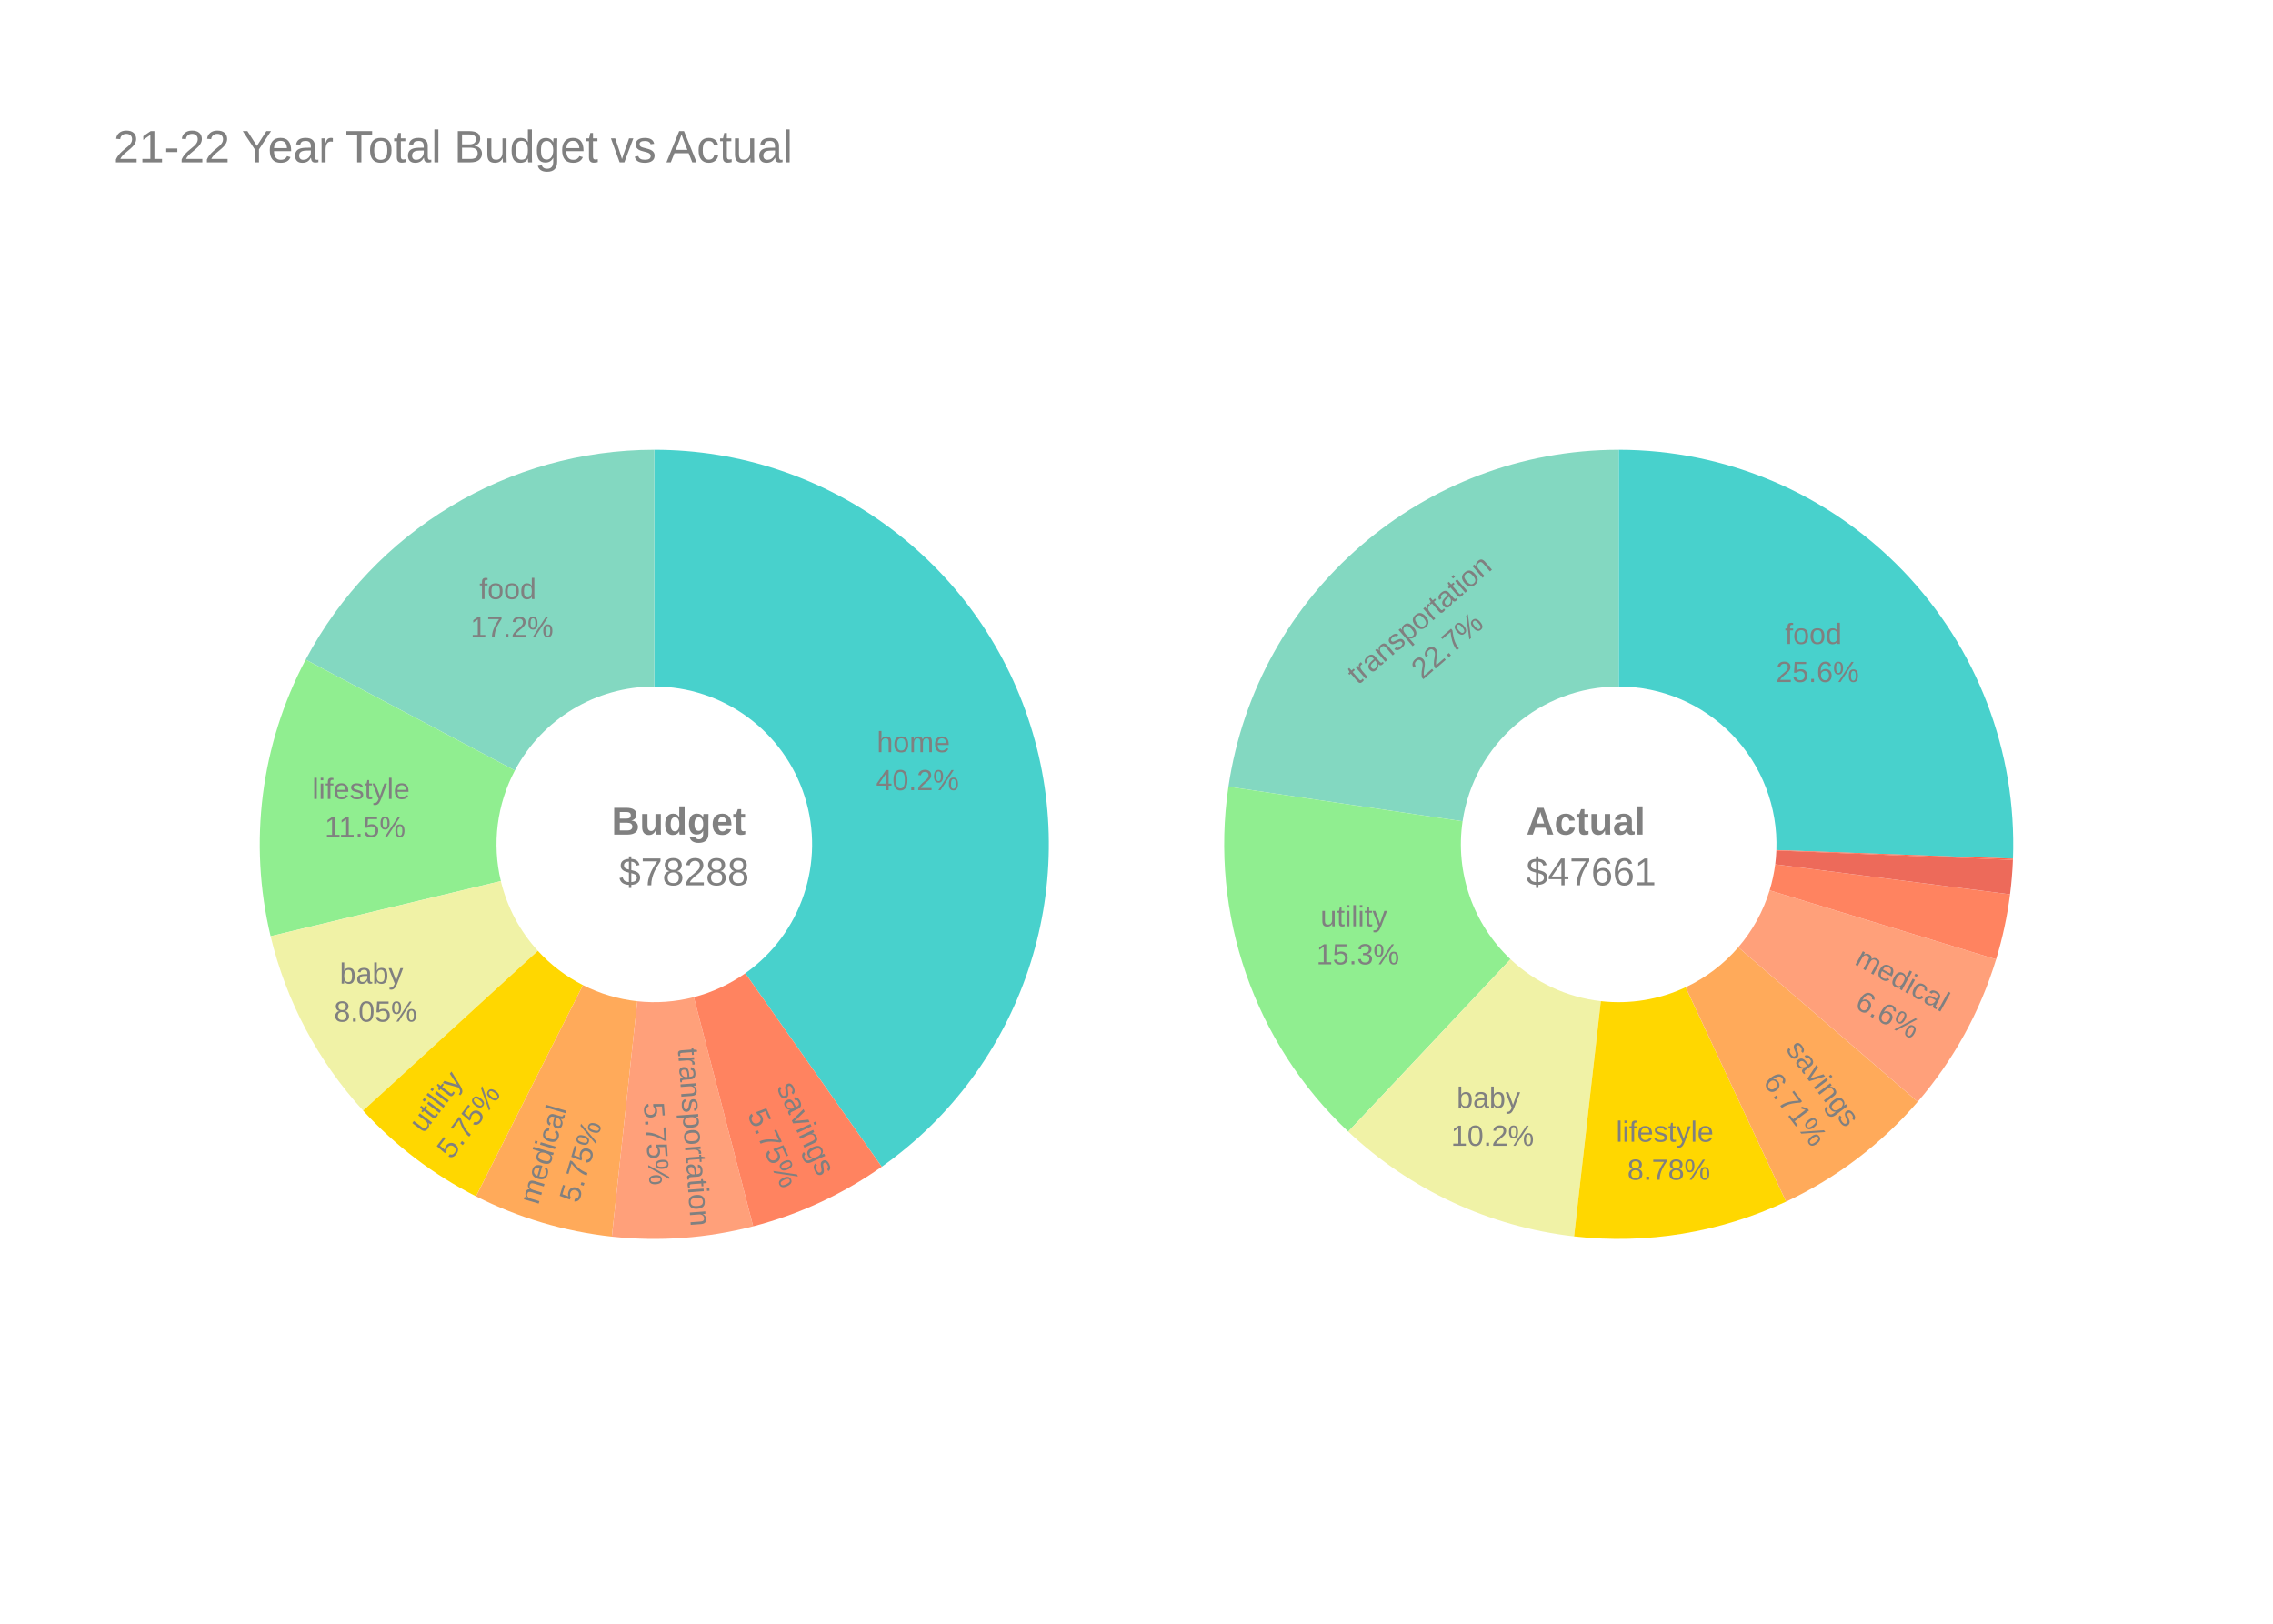
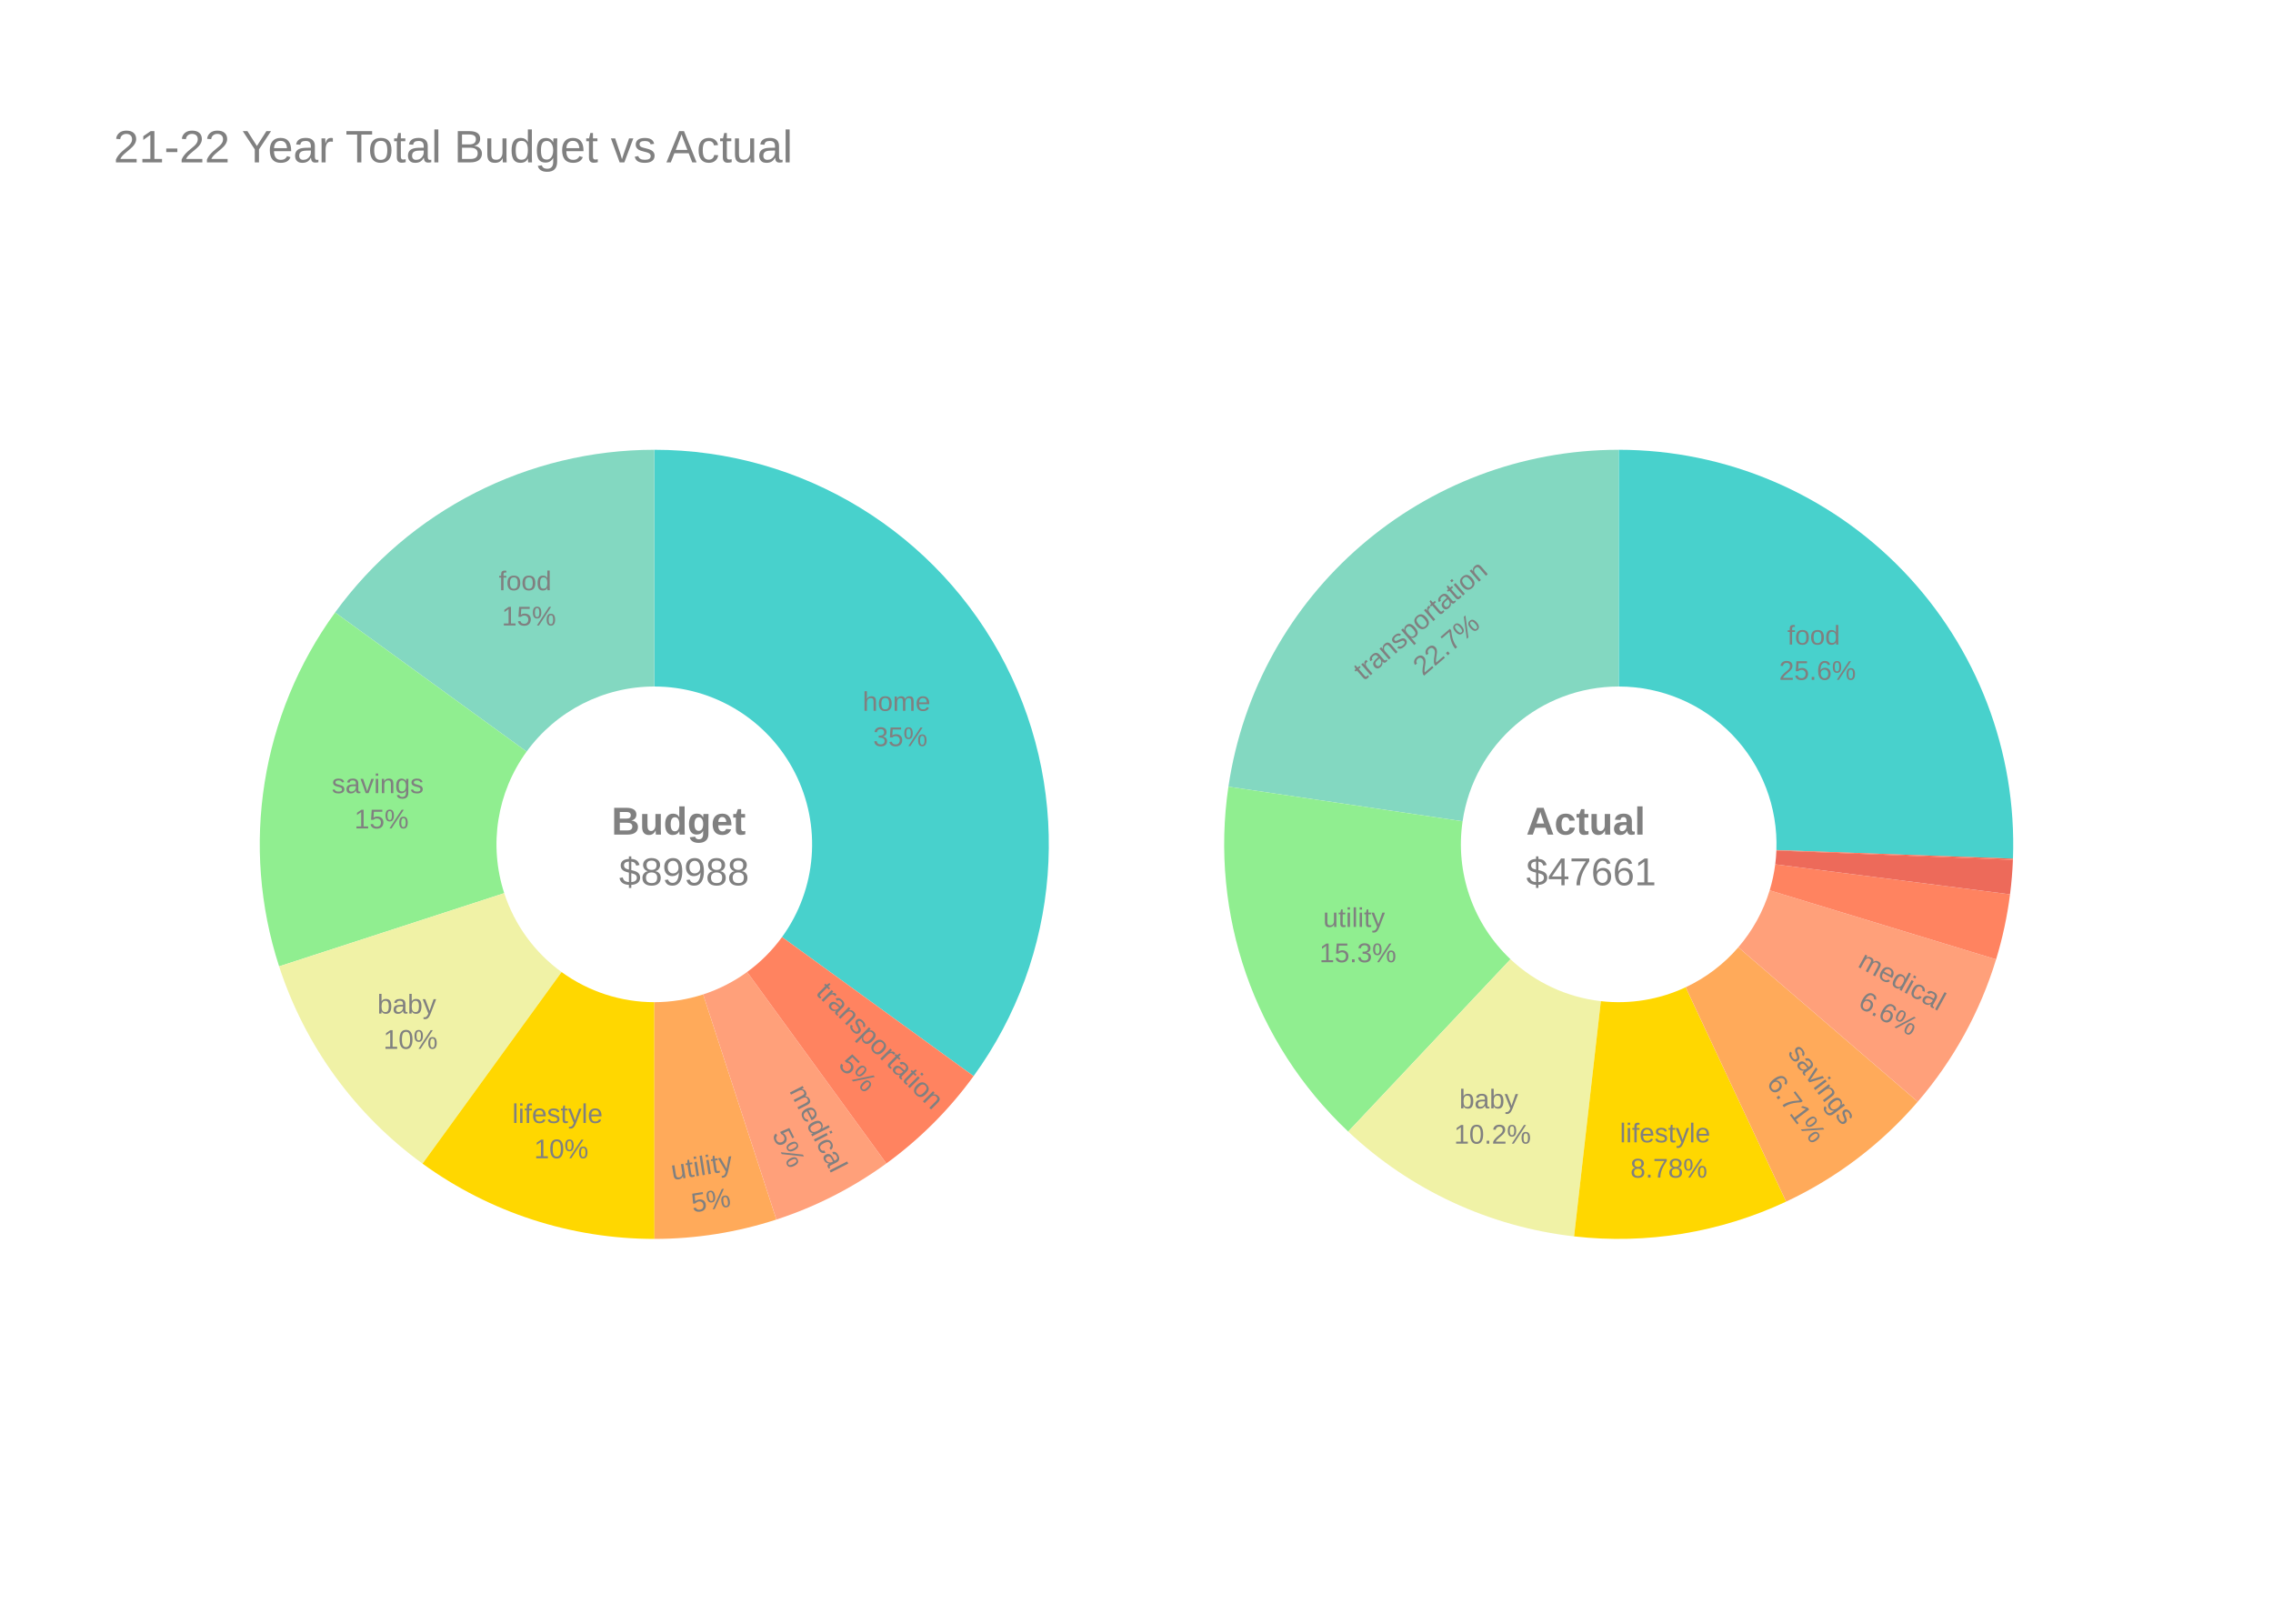
<svg xmlns="http://www.w3.org/2000/svg" class="main-svg" width="700" height="500" style="" viewBox="0 0 700 500">
  <rect x="0" y="0" width="700" height="500" style="fill: rgb(255, 255, 255); fill-opacity: 1;" />
-   <defs id="defs-2b5521">
+   <defs id="defs-152a0b">
    <g class="clips" />
    <g class="gradients" />
    <g class="patterns" />
  </defs>
  <g class="bglayer" />
  <g class="layer-below">
    <g class="imagelayer" />
    <g class="shapelayer" />
  </g>
  <g class="cartesianlayer" />
  <g class="polarlayer" />
  <g class="smithlayer" />
  <g class="ternarylayer" />
  <g class="geolayer" />
  <g class="funnelarealayer" />
  <g class="pielayer">
    <g class="trace" stroke-linejoin="round" style="opacity: 1;">
      <g class="slice">
-         <path class="surface" d="M229.518,299.711a48.6,48.6 0 0 0 -28.018,-88.311l0,-72.9a121.5,121.5 0 0 1 70.046,220.777Z" style="pointer-events: all; stroke-width: 0; fill: rgb(72, 209, 204); fill-opacity: 1; stroke: rgb(68, 68, 68); stroke-opacity: 1;" />
-         <g class="slicetext">
-           <text data-notex="1" class="slicetext" transform="translate(282.5677,231.6104)scale(0.7508924)" text-anchor="middle" x="0" y="0" style="font-family: Arial; font-size: 12px; fill: rgb(128, 128, 128); fill-opacity: 1; white-space: pre;">
+         <path class="surface" d="M240.834,288.545a48.6,48.6 0 0 0 -39.334,-77.145l0,-72.9a121.5,121.5 0 0 1 98.334,192.862Z" style="pointer-events: all; stroke-width: 0; fill: rgb(72, 209, 204); fill-opacity: 1; stroke: rgb(68, 68, 68); stroke-opacity: 1;" />
+         <g class="slicetext">
+           <text data-notex="1" class="slicetext" transform="translate(277.2696,218.8931)scale(0.69609)" text-anchor="middle" x="0" y="0" style="font-family: Arial; font-size: 12px; fill: rgb(128, 128, 128); fill-opacity: 1; white-space: pre;">
            <tspan class="line" dy="0em" x="0" y="0">home</tspan>
-             <tspan class="line" dy="1.3em" x="0" y="0">40.2%</tspan>
-           </text>
-         </g>
-       </g>
-       <g class="slice">
-         <path class="surface" d="M201.5,211.4a48.6,48.6 0 0 0 -42.942,25.842l-64.414,-34.136a121.5,121.5 0 0 1 107.356,-64.606Z" style="pointer-events: all; stroke-width: 0; fill: rgb(131, 216, 193); fill-opacity: 1; stroke: rgb(68, 68, 68); stroke-opacity: 1;" />
-         <g class="slicetext">
-           <text data-notex="1" class="slicetext" transform="translate(157.6461,184.4588)scale(0.7508924)" text-anchor="middle" x="0" y="0" style="font-family: Arial; font-size: 12px; fill: rgb(128, 128, 128); fill-opacity: 1; white-space: pre;">
+             <tspan class="line" dy="1.3em" x="0" y="0">35%</tspan>
+           </text>
+         </g>
+       </g>
+       <g class="slice">
+         <path class="surface" d="M201.5,211.4a48.6,48.6 0 0 0 -39.322,20.039l-58.983,-42.842a121.5,121.5 0 0 1 98.305,-50.096Z" style="pointer-events: all; stroke-width: 0; fill: rgb(131, 216, 193); fill-opacity: 1; stroke: rgb(68, 68, 68); stroke-opacity: 1;" />
+         <g class="slicetext">
+           <text data-notex="1" class="slicetext" transform="translate(162.8833,181.7479)scale(0.69609)" text-anchor="middle" x="0" y="0" style="font-family: Arial; font-size: 12px; fill: rgb(128, 128, 128); fill-opacity: 1; white-space: pre;">
            <tspan class="line" dy="0em" x="0" y="0">food</tspan>
-             <tspan class="line" dy="1.3em" x="0" y="0">17.2%</tspan>
-           </text>
-         </g>
-       </g>
-       <g class="slice">
-         <path class="surface" d="M158.558,237.242a48.6,48.6 0 0 0 -4.322,34.073l-70.896,16.974a121.5,121.5 0 0 1 10.805,-85.183Z" style="pointer-events: all; stroke-width: 0; fill: rgb(144, 238, 144); fill-opacity: 1; stroke: rgb(68, 68, 68); stroke-opacity: 1;" />
-         <g class="slicetext">
-           <text data-notex="1" class="slicetext" transform="translate(112.4369,246.0342)scale(0.7508924)" text-anchor="middle" x="0" y="0" style="font-family: Arial; font-size: 12px; fill: rgb(128, 128, 128); fill-opacity: 1; white-space: pre;">
+             <tspan class="line" dy="1.3em" x="0" y="0">15%</tspan>
+           </text>
+         </g>
+       </g>
+       <g class="slice">
+         <path class="surface" d="M162.178,231.439a48.6,48.6 0 0 0 -6.896,43.591l-69.326,22.545a121.5,121.5 0 0 1 17.239,-108.978Z" style="pointer-events: all; stroke-width: 0; fill: rgb(144, 238, 144); fill-opacity: 1; stroke: rgb(68, 68, 68); stroke-opacity: 1;" />
+         <g class="slicetext">
+           <text data-notex="1" class="slicetext" transform="translate(117.4946,244.2367)scale(0.69609)" text-anchor="middle" x="0" y="0" style="font-family: Arial; font-size: 12px; fill: rgb(128, 128, 128); fill-opacity: 1; white-space: pre;">
+             <tspan class="line" dy="0em" x="0" y="0">savings</tspan>
+             <tspan class="line" dy="1.3em" x="0" y="0">15%</tspan>
+           </text>
+         </g>
+       </g>
+       <g class="slice">
+         <path class="surface" d="M155.282,275.03a48.6,48.6 0 0 0 17.664,24.298l-42.83,58.992a121.5,121.5 0 0 1 -44.161,-60.745Z" style="pointer-events: all; stroke-width: 0; fill: rgb(240, 242, 166); fill-opacity: 1; stroke: rgb(68, 68, 68); stroke-opacity: 1;" />
+         <g class="slicetext">
+           <text data-notex="1" class="slicetext" transform="translate(126.4272,312.1029)scale(0.69609)" text-anchor="middle" x="0" y="0" style="font-family: Arial; font-size: 12px; fill: rgb(128, 128, 128); fill-opacity: 1; white-space: pre;">
+             <tspan class="line" dy="0em" x="0" y="0">baby</tspan>
+             <tspan class="line" dy="1.3em" x="0" y="0">10%</tspan>
+           </text>
+         </g>
+       </g>
+       <g class="slice">
+         <path class="surface" d="M172.947,299.328a48.6,48.6 0 0 0 28.574,9.272l0.031,72.9a121.5,121.5 0 0 1 -71.434,-23.18Z" style="pointer-events: all; stroke-width: 0; fill: rgb(255, 215, 0); fill-opacity: 1; stroke: rgb(68, 68, 68); stroke-opacity: 1;" />
+         <g class="slicetext">
+           <text data-notex="1" class="slicetext" transform="translate(172.8519,345.8087)scale(0.69609)" text-anchor="middle" x="0" y="0" style="font-family: Arial; font-size: 12px; fill: rgb(128, 128, 128); fill-opacity: 1; white-space: pre;">
            <tspan class="line" dy="0em" x="0" y="0">lifestyle</tspan>
-             <tspan class="line" dy="1.3em" x="0" y="0">11.5%</tspan>
-           </text>
-         </g>
-       </g>
-       <g class="slice">
-         <path class="surface" d="M154.236,271.316a48.6,48.6 0 0 0 11.395,21.477l-53.804,49.189a121.5,121.5 0 0 1 -28.487,-53.691Z" style="pointer-events: all; stroke-width: 0; fill: rgb(240, 242, 166); fill-opacity: 1; stroke: rgb(68, 68, 68); stroke-opacity: 1;" />
-         <g class="slicetext">
-           <text data-notex="1" class="slicetext" transform="translate(115.6457,302.8826)scale(0.7508924)" text-anchor="middle" x="0" y="0" style="font-family: Arial; font-size: 12px; fill: rgb(128, 128, 128); fill-opacity: 1; white-space: pre;">
-             <tspan class="line" dy="0em" x="0" y="0">baby</tspan>
-             <tspan class="line" dy="1.3em" x="0" y="0">8.05%</tspan>
-           </text>
-         </g>
-       </g>
-       <g class="slice">
-         <path class="surface" d="M165.631,292.792a48.6,48.6 0 0 0 13.901,10.559l-32.952,65.028a121.5,121.5 0 0 1 -34.754,-26.398Z" style="pointer-events: all; stroke-width: 0; fill: rgb(255, 215, 0); fill-opacity: 1; stroke: rgb(68, 68, 68); stroke-opacity: 1;" />
-         <g class="slicetext">
-           <text data-notex="1" class="slicetext" transform="translate(137.3785,340.0045)scale(0.7508924)rotate(-52.7805)" text-anchor="middle" x="0" y="0" style="font-family: Arial; font-size: 12px; fill: rgb(128, 128, 128); fill-opacity: 1; white-space: pre;">
+             <tspan class="line" dy="1.3em" x="0" y="0">10%</tspan>
+           </text>
+         </g>
+       </g>
+       <g class="slice">
+         <path class="surface" d="M201.52,308.6a48.6,48.6 0 0 0 15.019,-2.386l22.559,69.322a121.5,121.5 0 0 1 -37.548,5.964Z" style="pointer-events: all; stroke-width: 0; fill: rgb(255, 170, 90); fill-opacity: 1; stroke: rgb(68, 68, 68); stroke-opacity: 1;" />
+         <g class="slicetext">
+           <text data-notex="1" class="slicetext" transform="translate(217.6528,361.6955)scale(0.69609)rotate(-9.025203)" text-anchor="middle" x="0" y="0" style="font-family: Arial; font-size: 12px; fill: rgb(128, 128, 128); fill-opacity: 1; white-space: pre;">
            <tspan class="line" dy="0em" x="0" y="0">utility</tspan>
-             <tspan class="line" dy="1.3em" x="0" y="0">5.75%</tspan>
-           </text>
-         </g>
-       </g>
-       <g class="slice">
-         <path class="surface" d="M179.532,303.352a48.6,48.6 0 0 0 16.736,4.966l-7.848,72.476a121.5,121.5 0 0 1 -41.84,-12.415Z" style="pointer-events: all; stroke-width: 0; fill: rgb(255, 170, 90); fill-opacity: 1; stroke: rgb(68, 68, 68); stroke-opacity: 1;" />
-         <g class="slicetext">
-           <text data-notex="1" class="slicetext" transform="translate(170.4871,355.1357)scale(0.7508924)rotate(-73.47333)" text-anchor="middle" x="0" y="0" style="font-family: Arial; font-size: 12px; fill: rgb(128, 128, 128); fill-opacity: 1; white-space: pre;">
+             <tspan class="line" dy="1.3em" x="0" y="0">5%</tspan>
+           </text>
+         </g>
+       </g>
+       <g class="slice">
+         <path class="surface" d="M216.54,306.214a48.6,48.6 0 0 0 13.547,-6.911l42.879,58.956a121.5,121.5 0 0 1 -33.867,17.276Z" style="pointer-events: all; stroke-width: 0; fill: rgb(255, 160, 122); fill-opacity: 1; stroke: rgb(68, 68, 68); stroke-opacity: 1;" />
+         <g class="slicetext">
+           <text data-notex="1" class="slicetext" transform="translate(250.0702,349.7657)scale(0.69609)rotate(62.9724)" text-anchor="middle" x="0" y="0" style="font-family: Arial; font-size: 12px; fill: rgb(128, 128, 128); fill-opacity: 1; white-space: pre;">
            <tspan class="line" dy="0em" x="0" y="0">medical</tspan>
-             <tspan class="line" dy="1.3em" x="0" y="0">5.75%</tspan>
-           </text>
-         </g>
-       </g>
-       <g class="slice">
-         <path class="surface" d="M196.268,308.318a48.6,48.6 0 0 0 17.411,-1.268l18.268,70.574a121.5,121.5 0 0 1 -43.527,3.171Z" style="pointer-events: all; stroke-width: 0; fill: rgb(255, 160, 122); fill-opacity: 1; stroke: rgb(68, 68, 68); stroke-opacity: 1;" />
-         <g class="slicetext">
-           <text data-notex="1" class="slicetext" transform="translate(210.8433,351.5278)scale(0.7508924)rotate(85.83384)" text-anchor="middle" x="0" y="0" style="font-family: Arial; font-size: 12px; fill: rgb(128, 128, 128); fill-opacity: 1; white-space: pre;">
+             <tspan class="line" dy="1.3em" x="0" y="0">5%</tspan>
+           </text>
+         </g>
+       </g>
+       <g class="slice">
+         <path class="surface" d="M230.086,299.304a48.6,48.6 0 0 0 10.748,-10.759l59.001,42.817a121.5,121.5 0 0 1 -26.869,26.897Z" style="pointer-events: all; stroke-width: 0; fill: rgb(255, 131, 96); fill-opacity: 1; stroke: rgb(68, 68, 68); stroke-opacity: 1;" />
+         <g class="slicetext">
+           <text data-notex="1" class="slicetext" transform="translate(269.8626,324.7936)scale(0.69609)rotate(44.97)" text-anchor="middle" x="0" y="0" style="font-family: Arial; font-size: 12px; fill: rgb(128, 128, 128); fill-opacity: 1; white-space: pre;">
            <tspan class="line" dy="0em" x="0" y="0">transportation</tspan>
-             <tspan class="line" dy="1.3em" x="0" y="0">5.75%</tspan>
-           </text>
-         </g>
-       </g>
-       <g class="slice">
-         <path class="surface" d="M213.679,307.049a48.6,48.6 0 0 0 15.84,-7.339l42.028,59.566a121.5,121.5 0 0 1 -39.599,18.347Z" style="pointer-events: all; stroke-width: 0; fill: rgb(255, 131, 96); fill-opacity: 1; stroke: rgb(68, 68, 68); stroke-opacity: 1;" />
-         <g class="slicetext">
-           <text data-notex="1" class="slicetext" transform="translate(246.0639,349.8356)scale(0.7508924)rotate(65.14102)" text-anchor="middle" x="0" y="0" style="font-family: Arial; font-size: 12px; fill: rgb(128, 128, 128); fill-opacity: 1; white-space: pre;">
-             <tspan class="line" dy="0em" x="0" y="0">savings</tspan>
-             <tspan class="line" dy="1.3em" x="0" y="0">5.75%</tspan>
-           </text>
-         </g>
-       </g>
-       <g class="slice">
-         <path class="surface" d="M229.518,299.711a48.6,48.6 0 0 0 0,0l42.028,59.566a121.5,121.5 0 0 1 0,0Z" style="pointer-events: all; stroke-width: 0; fill: rgb(237, 106, 90); fill-opacity: 1; stroke: rgb(68, 68, 68); stroke-opacity: 1;" />
+             <tspan class="line" dy="1.3em" x="0" y="0">5%</tspan>
+           </text>
+         </g>
+       </g>
+       <g class="slice">
+         <path class="surface" d="M240.834,288.545a48.6,48.6 0 0 0 0,0l59.001,42.817a121.5,121.5 0 0 1 0,0Z" style="pointer-events: all; stroke-width: 0; fill: rgb(237, 106, 90); fill-opacity: 1; stroke: rgb(68, 68, 68); stroke-opacity: 1;" />
        <g class="slicetext">
          <text data-notex="1" class="slicetext" transform="translate(201.5,138.5)scale(0)" text-anchor="middle" x="0" y="0" style="font-family: Arial; font-size: 12px; fill: rgb(128, 128, 128); fill-opacity: 1; white-space: pre;">
            <tspan class="line" dy="0em" x="0" y="0">other</tspan>
            <tspan class="line" dy="1.3em" x="0" y="0">0%</tspan>
          </text>
        </g>
      </g>
      <g class="slice">
-         <path class="surface" d="M229.518,299.711a48.6,48.6 0 0 0 0,0l42.028,59.566a121.5,121.5 0 0 1 0,0Z" style="pointer-events: all; stroke-width: 0; fill: rgb(255, 99, 71); fill-opacity: 1; stroke: rgb(68, 68, 68); stroke-opacity: 1;" />
+         <path class="surface" d="M240.834,288.545a48.6,48.6 0 0 0 0,0l59.001,42.817a121.5,121.5 0 0 1 0,0Z" style="pointer-events: all; stroke-width: 0; fill: rgb(255, 99, 71); fill-opacity: 1; stroke: rgb(68, 68, 68); stroke-opacity: 1;" />
        <g class="slicetext">
          <text data-notex="1" class="slicetext" transform="translate(201.5,138.5)scale(0)" text-anchor="middle" x="0" y="0" style="font-family: Arial; font-size: 12px; fill: rgb(128, 128, 128); fill-opacity: 1; white-space: pre;">
            <tspan class="line" dy="0em" x="0" y="0">food_other</tspan>
            <tspan class="line" dy="1.3em" x="0" y="0">0%</tspan>
          </text>
        </g>
      </g>
    </g>
    <g class="trace" stroke-linejoin="round" style="opacity: 1;">
      <g class="slice">
        <path class="surface" d="M547.068,261.766a48.6,48.6 0 0 0 -48.568,-50.366l0,-72.9a121.5,121.5 0 0 1 121.42,125.916Z" style="pointer-events: all; stroke-width: 0; fill: rgb(72, 209, 204); fill-opacity: 1; stroke: rgb(68, 68, 68); stroke-opacity: 1;" />
        <g class="slicetext">
-           <text data-notex="1" class="slicetext" transform="translate(559.7225,198.2944)scale(0.7508924)" text-anchor="middle" x="0" y="0" style="font-family: Arial; font-size: 12px; fill: rgb(128, 128, 128); fill-opacity: 1; white-space: pre;">
+           <text data-notex="1" class="slicetext" transform="translate(559.7225,198.4892)scale(0.69609)" text-anchor="middle" x="0" y="0" style="font-family: Arial; font-size: 12px; fill: rgb(128, 128, 128); fill-opacity: 1; white-space: pre;">
            <tspan class="line" dy="0em" x="0" y="0">food</tspan>
            <tspan class="line" dy="1.3em" x="0" y="0">25.6%</tspan>
          </text>
        </g>
      </g>
      <g class="slice">
        <path class="surface" d="M498.5,211.4a48.6,48.6 0 0 0 -48.078,41.499l-72.118,-10.651a121.5,121.5 0 0 1 120.196,-103.748Z" style="pointer-events: all; stroke-width: 0; fill: rgb(131, 216, 193); fill-opacity: 1; stroke: rgb(68, 68, 68); stroke-opacity: 1;" />
        <g class="slicetext">
-           <text data-notex="1" class="slicetext" transform="translate(440.0021,192.2281)scale(0.7508924)rotate(-40.7994)" text-anchor="middle" x="0" y="0" style="font-family: Arial; font-size: 12px; fill: rgb(128, 128, 128); fill-opacity: 1; white-space: pre;">
+           <text data-notex="1" class="slicetext" transform="translate(440.1294,192.3756)scale(0.69609)rotate(-40.7994)" text-anchor="middle" x="0" y="0" style="font-family: Arial; font-size: 12px; fill: rgb(128, 128, 128); fill-opacity: 1; white-space: pre;">
            <tspan class="line" dy="0em" x="0" y="0">transportation</tspan>
            <tspan class="line" dy="1.3em" x="0" y="0">22.7%</tspan>
          </text>
        </g>
      </g>
      <g class="slice">
        <path class="surface" d="M450.422,252.899a48.6,48.6 0 0 0 14.757,42.479l-49.982,53.068a121.5,121.5 0 0 1 -36.893,-106.199Z" style="pointer-events: all; stroke-width: 0; fill: rgb(144, 238, 144); fill-opacity: 1; stroke: rgb(68, 68, 68); stroke-opacity: 1;" />
        <g class="slicetext">
-           <text data-notex="1" class="slicetext" transform="translate(418.1599,285.2409)scale(0.7508924)" text-anchor="middle" x="0" y="0" style="font-family: Arial; font-size: 12px; fill: rgb(128, 128, 128); fill-opacity: 1; white-space: pre;">
+           <text data-notex="1" class="slicetext" transform="translate(418.1599,285.4357)scale(0.69609)" text-anchor="middle" x="0" y="0" style="font-family: Arial; font-size: 12px; fill: rgb(128, 128, 128); fill-opacity: 1; white-space: pre;">
            <tspan class="line" dy="0em" x="0" y="0">utility</tspan>
            <tspan class="line" dy="1.3em" x="0" y="0">15.3%</tspan>
          </text>
        </g>
      </g>
      <g class="slice">
        <path class="surface" d="M465.179,295.379a48.6,48.6 0 0 0 27.826,12.91l-8.243,72.433a121.5,121.5 0 0 1 -69.565,-32.274Z" style="pointer-events: all; stroke-width: 0; fill: rgb(240, 242, 166); fill-opacity: 1; stroke: rgb(68, 68, 68); stroke-opacity: 1;" />
        <g class="slicetext">
-           <text data-notex="1" class="slicetext" transform="translate(459.6327,341.1082)scale(0.7508924)" text-anchor="middle" x="0" y="0" style="font-family: Arial; font-size: 12px; fill: rgb(128, 128, 128); fill-opacity: 1; white-space: pre;">
+           <text data-notex="1" class="slicetext" transform="translate(459.6327,341.303)scale(0.69609)" text-anchor="middle" x="0" y="0" style="font-family: Arial; font-size: 12px; fill: rgb(128, 128, 128); fill-opacity: 1; white-space: pre;">
            <tspan class="line" dy="0em" x="0" y="0">baby</tspan>
            <tspan class="line" dy="1.3em" x="0" y="0">10.2%</tspan>
          </text>
        </g>
      </g>
      <g class="slice">
        <path class="surface" d="M493.005,308.288a48.6,48.6 0 0 0 26.12,-4.282l30.937,66.01a121.5,121.5 0 0 1 -65.299,10.704Z" style="pointer-events: all; stroke-width: 0; fill: rgb(255, 215, 0); fill-opacity: 1; stroke: rgb(68, 68, 68); stroke-opacity: 1;" />
        <g class="slicetext">
-           <text data-notex="1" class="slicetext" transform="translate(513.9481,351.5688)scale(0.7508924)" text-anchor="middle" x="0" y="0" style="font-family: Arial; font-size: 12px; fill: rgb(128, 128, 128); fill-opacity: 1; white-space: pre;">
+           <text data-notex="1" class="slicetext" transform="translate(513.9481,351.7636)scale(0.69609)" text-anchor="middle" x="0" y="0" style="font-family: Arial; font-size: 12px; fill: rgb(128, 128, 128); fill-opacity: 1; white-space: pre;">
            <tspan class="line" dy="0em" x="0" y="0">lifestyle</tspan>
            <tspan class="line" dy="1.3em" x="0" y="0">8.78%</tspan>
          </text>
        </g>
      </g>
      <g class="slice">
        <path class="surface" d="M519.125,304.007a48.6,48.6 0 0 0 16.211,-12.303l55.253,47.556a121.5,121.5 0 0 1 -40.527,30.757Z" style="pointer-events: all; stroke-width: 0; fill: rgb(255, 170, 90); fill-opacity: 1; stroke: rgb(68, 68, 68); stroke-opacity: 1;" />
        <g class="slicetext">
-           <text data-notex="1" class="slicetext" transform="translate(559.8022,336.3578)scale(0.7508924)rotate(52.80355)" text-anchor="middle" x="0" y="0" style="font-family: Arial; font-size: 12px; fill: rgb(128, 128, 128); fill-opacity: 1; white-space: pre;">
+           <text data-notex="1" class="slicetext" transform="translate(559.647,336.4756)scale(0.69609)rotate(52.80355)" text-anchor="middle" x="0" y="0" style="font-family: Arial; font-size: 12px; fill: rgb(128, 128, 128); fill-opacity: 1; white-space: pre;">
            <tspan class="line" dy="0em" x="0" y="0">savings</tspan>
            <tspan class="line" dy="1.3em" x="0" y="0">6.71%</tspan>
          </text>
        </g>
      </g>
      <g class="slice">
        <path class="surface" d="M535.335,291.704a48.6,48.6 0 0 0 9.654,-17.537l69.734,21.25a121.5,121.5 0 0 1 -24.135,43.842Z" style="pointer-events: all; stroke-width: 0; fill: rgb(255, 160, 122); fill-opacity: 1; stroke: rgb(68, 68, 68); stroke-opacity: 1;" />
        <g class="slicetext">
-           <text data-notex="1" class="slicetext" transform="translate(585.5673,304.8841)scale(0.7508924)rotate(28.83301)" text-anchor="middle" x="0" y="0" style="font-family: Arial; font-size: 12px; fill: rgb(128, 128, 128); fill-opacity: 1; white-space: pre;">
+           <text data-notex="1" class="slicetext" transform="translate(585.4733,305.0547)scale(0.69609)rotate(28.83301)" text-anchor="middle" x="0" y="0" style="font-family: Arial; font-size: 12px; fill: rgb(128, 128, 128); fill-opacity: 1; white-space: pre;">
            <tspan class="line" dy="0em" x="0" y="0">medical</tspan>
            <tspan class="line" dy="1.3em" x="0" y="0">6.6%</tspan>
          </text>
        </g>
      </g>
      <g class="slice">
        <path class="surface" d="M544.989,274.167a48.6,48.6 0 0 0 1.719,-8.009l72.312,9.237a121.5,121.5 0 0 1 -4.297,20.022Z" style="pointer-events: all; stroke-width: 0; fill: rgb(255, 131, 96); fill-opacity: 1; stroke: rgb(68, 68, 68); stroke-opacity: 1;" />
        <g class="slicetext">
          <text data-notex="1" class="slicetext" transform="translate(602.1993,282.2571)scale(0)rotate(12.11368)" text-anchor="middle" x="0" y="0" style="font-family: Arial; font-size: 12px; fill: rgb(128, 128, 128); fill-opacity: 1; white-space: pre;">
            <tspan class="line" dy="0em" x="0" y="0">food_other</tspan>
            <tspan class="line" dy="1.3em" x="0" y="0">2.69%</tspan>
          </text>
        </g>
      </g>
      <g class="slice">
        <path class="surface" d="M546.708,266.158a48.6,48.6 0 0 0 0.354,-4.245l72.843,2.87a121.5,121.5 0 0 1 -0.885,10.611Z" style="pointer-events: all; stroke-width: 0; fill: rgb(237, 106, 90); fill-opacity: 1; stroke: rgb(68, 68, 68); stroke-opacity: 1;" />
        <g class="slicetext">
          <text data-notex="1" class="slicetext" transform="translate(614.3477,269.663)scale(0)rotate(-85.23195)" text-anchor="middle" x="0" y="0" style="font-family: Arial; font-size: 12px; fill: rgb(128, 128, 128); fill-opacity: 1; white-space: pre;">
            <tspan class="line" dy="0em" x="0" y="0">other</tspan>
            <tspan class="line" dy="1.3em" x="0" y="0">1.4%</tspan>
          </text>
        </g>
      </g>
      <g class="slice">
        <path class="surface" d="M547.062,261.914a48.6,48.6 0 0 0 0.006,-0.147l72.852,2.65a121.5,121.5 0 0 1 -0.014,0.368Z" style="pointer-events: all; stroke-width: 0; fill: rgb(255, 99, 71); fill-opacity: 1; stroke: rgb(68, 68, 68); stroke-opacity: 1;" />
        <g class="slicetext">
          <text data-notex="1" class="slicetext" transform="translate(619.6147,264.5886)scale(0)rotate(2.169698)" text-anchor="middle" x="0" y="0" style="font-family: Arial; font-size: 12px; fill: rgb(128, 128, 128); fill-opacity: 1; white-space: pre;">
            <tspan class="line" dy="0em" x="0" y="0">home</tspan>
            <tspan class="line" dy="1.3em" x="0" y="0">0.0483%</tspan>
          </text>
        </g>
      </g>
    </g>
  </g>
  <g class="iciclelayer" />
  <g class="treemaplayer" />
  <g class="sunburstlayer" />
  <g class="glimages" />
-   <defs id="topdefs-2b5521">
+   <defs id="topdefs-152a0b">
    <g class="clips" />
  </defs>
  <g class="layer-above">
    <g class="imagelayer" />
    <g class="shapelayer" />
  </g>
  <g class="infolayer">
    <g class="g-gtitle">
      <text class="gtitle" x="35" y="50" text-anchor="start" dy="0em" style="font-family: Arial; font-size: 14px; fill: rgb(128, 128, 128); opacity: 1; font-weight: normal; white-space: pre;">21-22 Year Total Budget vs Actual</text>
    </g>
    <g class="annotation" data-index="0" style="opacity: 1;">
      <g class="annotation-text-g" transform="rotate(0,210.5,260)">
        <g class="cursor-pointer" transform="translate(188,244)">
          <rect class="bg" x="0.5" y="0.5" width="44" height="32" style="stroke-width: 1px; stroke: rgb(0, 0, 0); stroke-opacity: 0; fill: rgb(0, 0, 0); fill-opacity: 0;" />
          <text class="annotation-text" text-anchor="middle" x="22.672" y="13" style="font-family: Arial; font-size: 12px; fill: rgb(128, 128, 128); fill-opacity: 1; white-space: pre;">
            <tspan class="line" dy="0em" x="22.672" y="13">
              <tspan style="font-weight:bold">Budget</tspan>
            </tspan>
-             <tspan class="line" dy="1.3em" x="22.672" y="13">$78288</tspan>
+             <tspan class="line" dy="1.3em" x="22.672" y="13">$89988</tspan>
          </text>
        </g>
      </g>
    </g>
    <g class="annotation" data-index="1" style="opacity: 1;">
      <g class="annotation-text-g" transform="rotate(0,490,260)">
        <g class="cursor-pointer" transform="translate(468,244)">
          <rect class="bg" x="0.5" y="0.5" width="43" height="32" style="stroke-width: 1px; stroke: rgb(0, 0, 0); stroke-opacity: 0; fill: rgb(0, 0, 0); fill-opacity: 0;" />
          <text class="annotation-text" text-anchor="middle" x="22.031" y="13" style="font-family: Arial; font-size: 12px; fill: rgb(128, 128, 128); fill-opacity: 1; white-space: pre;">
            <tspan class="line" dy="0em" x="22.031" y="13">
              <tspan style="font-weight:bold">Actual</tspan>
            </tspan>
            <tspan class="line" dy="1.3em" x="22.031" y="13">$47661</tspan>
          </text>
        </g>
      </g>
    </g>
  </g>
</svg>
